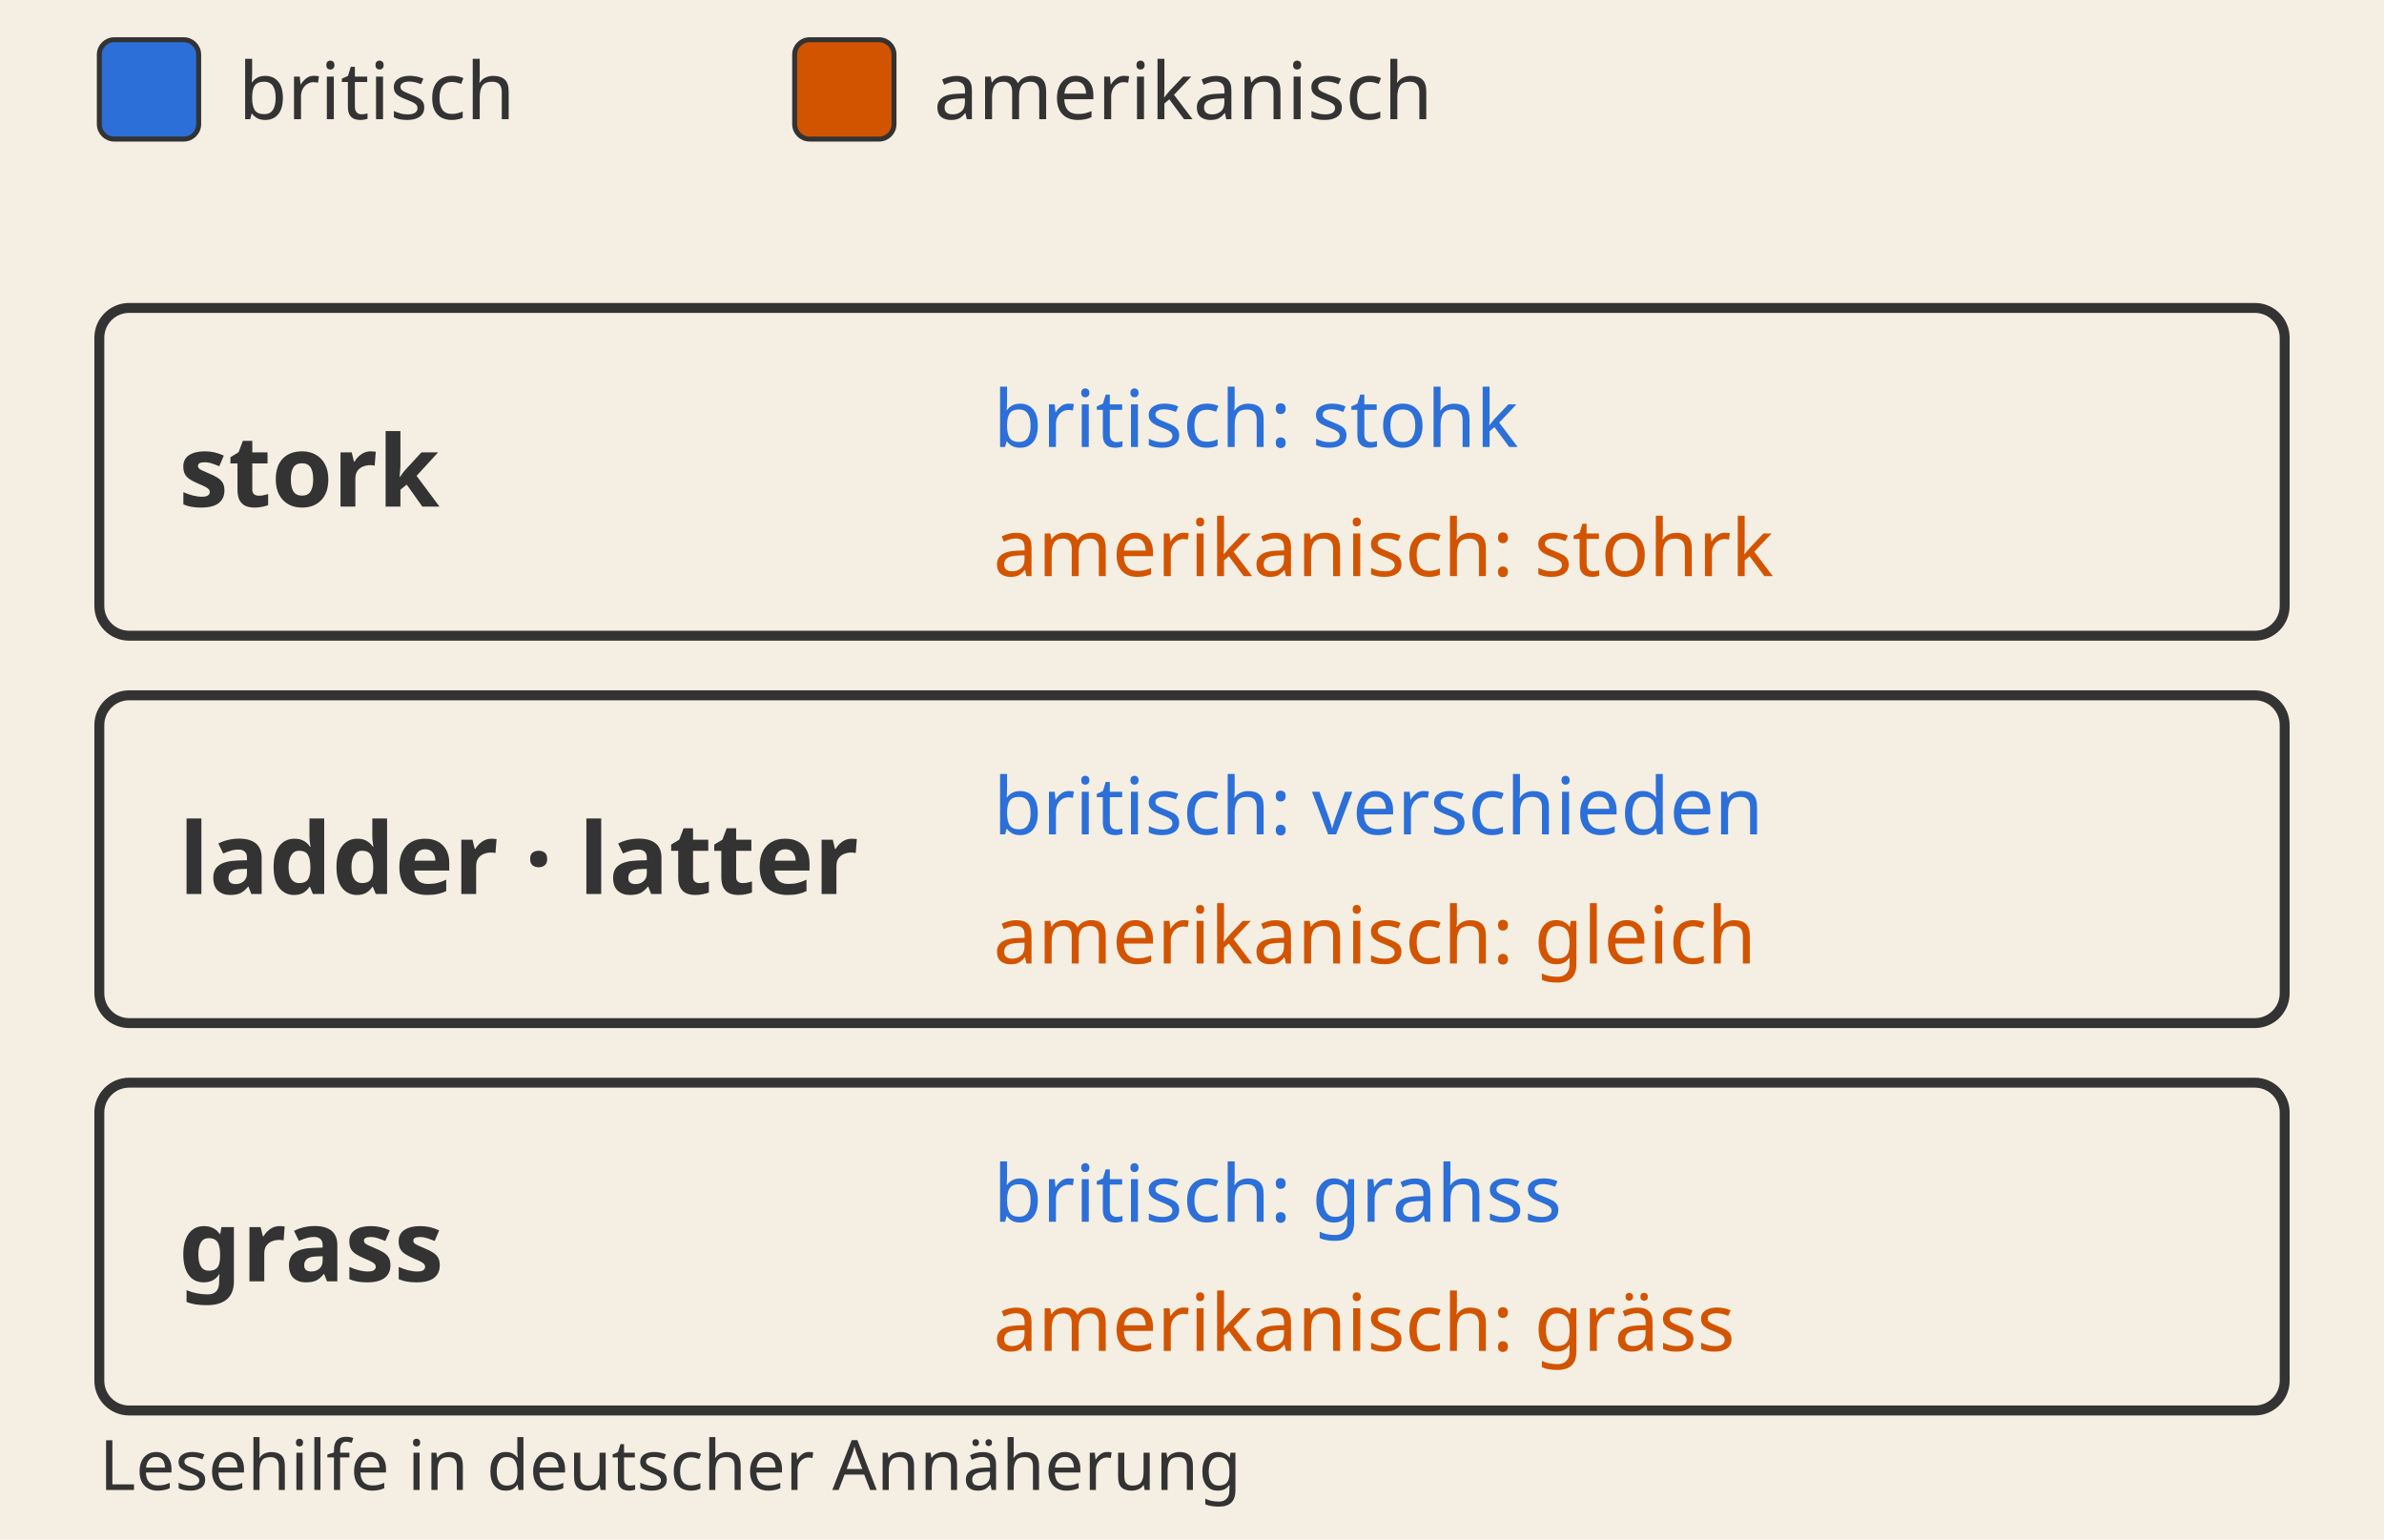
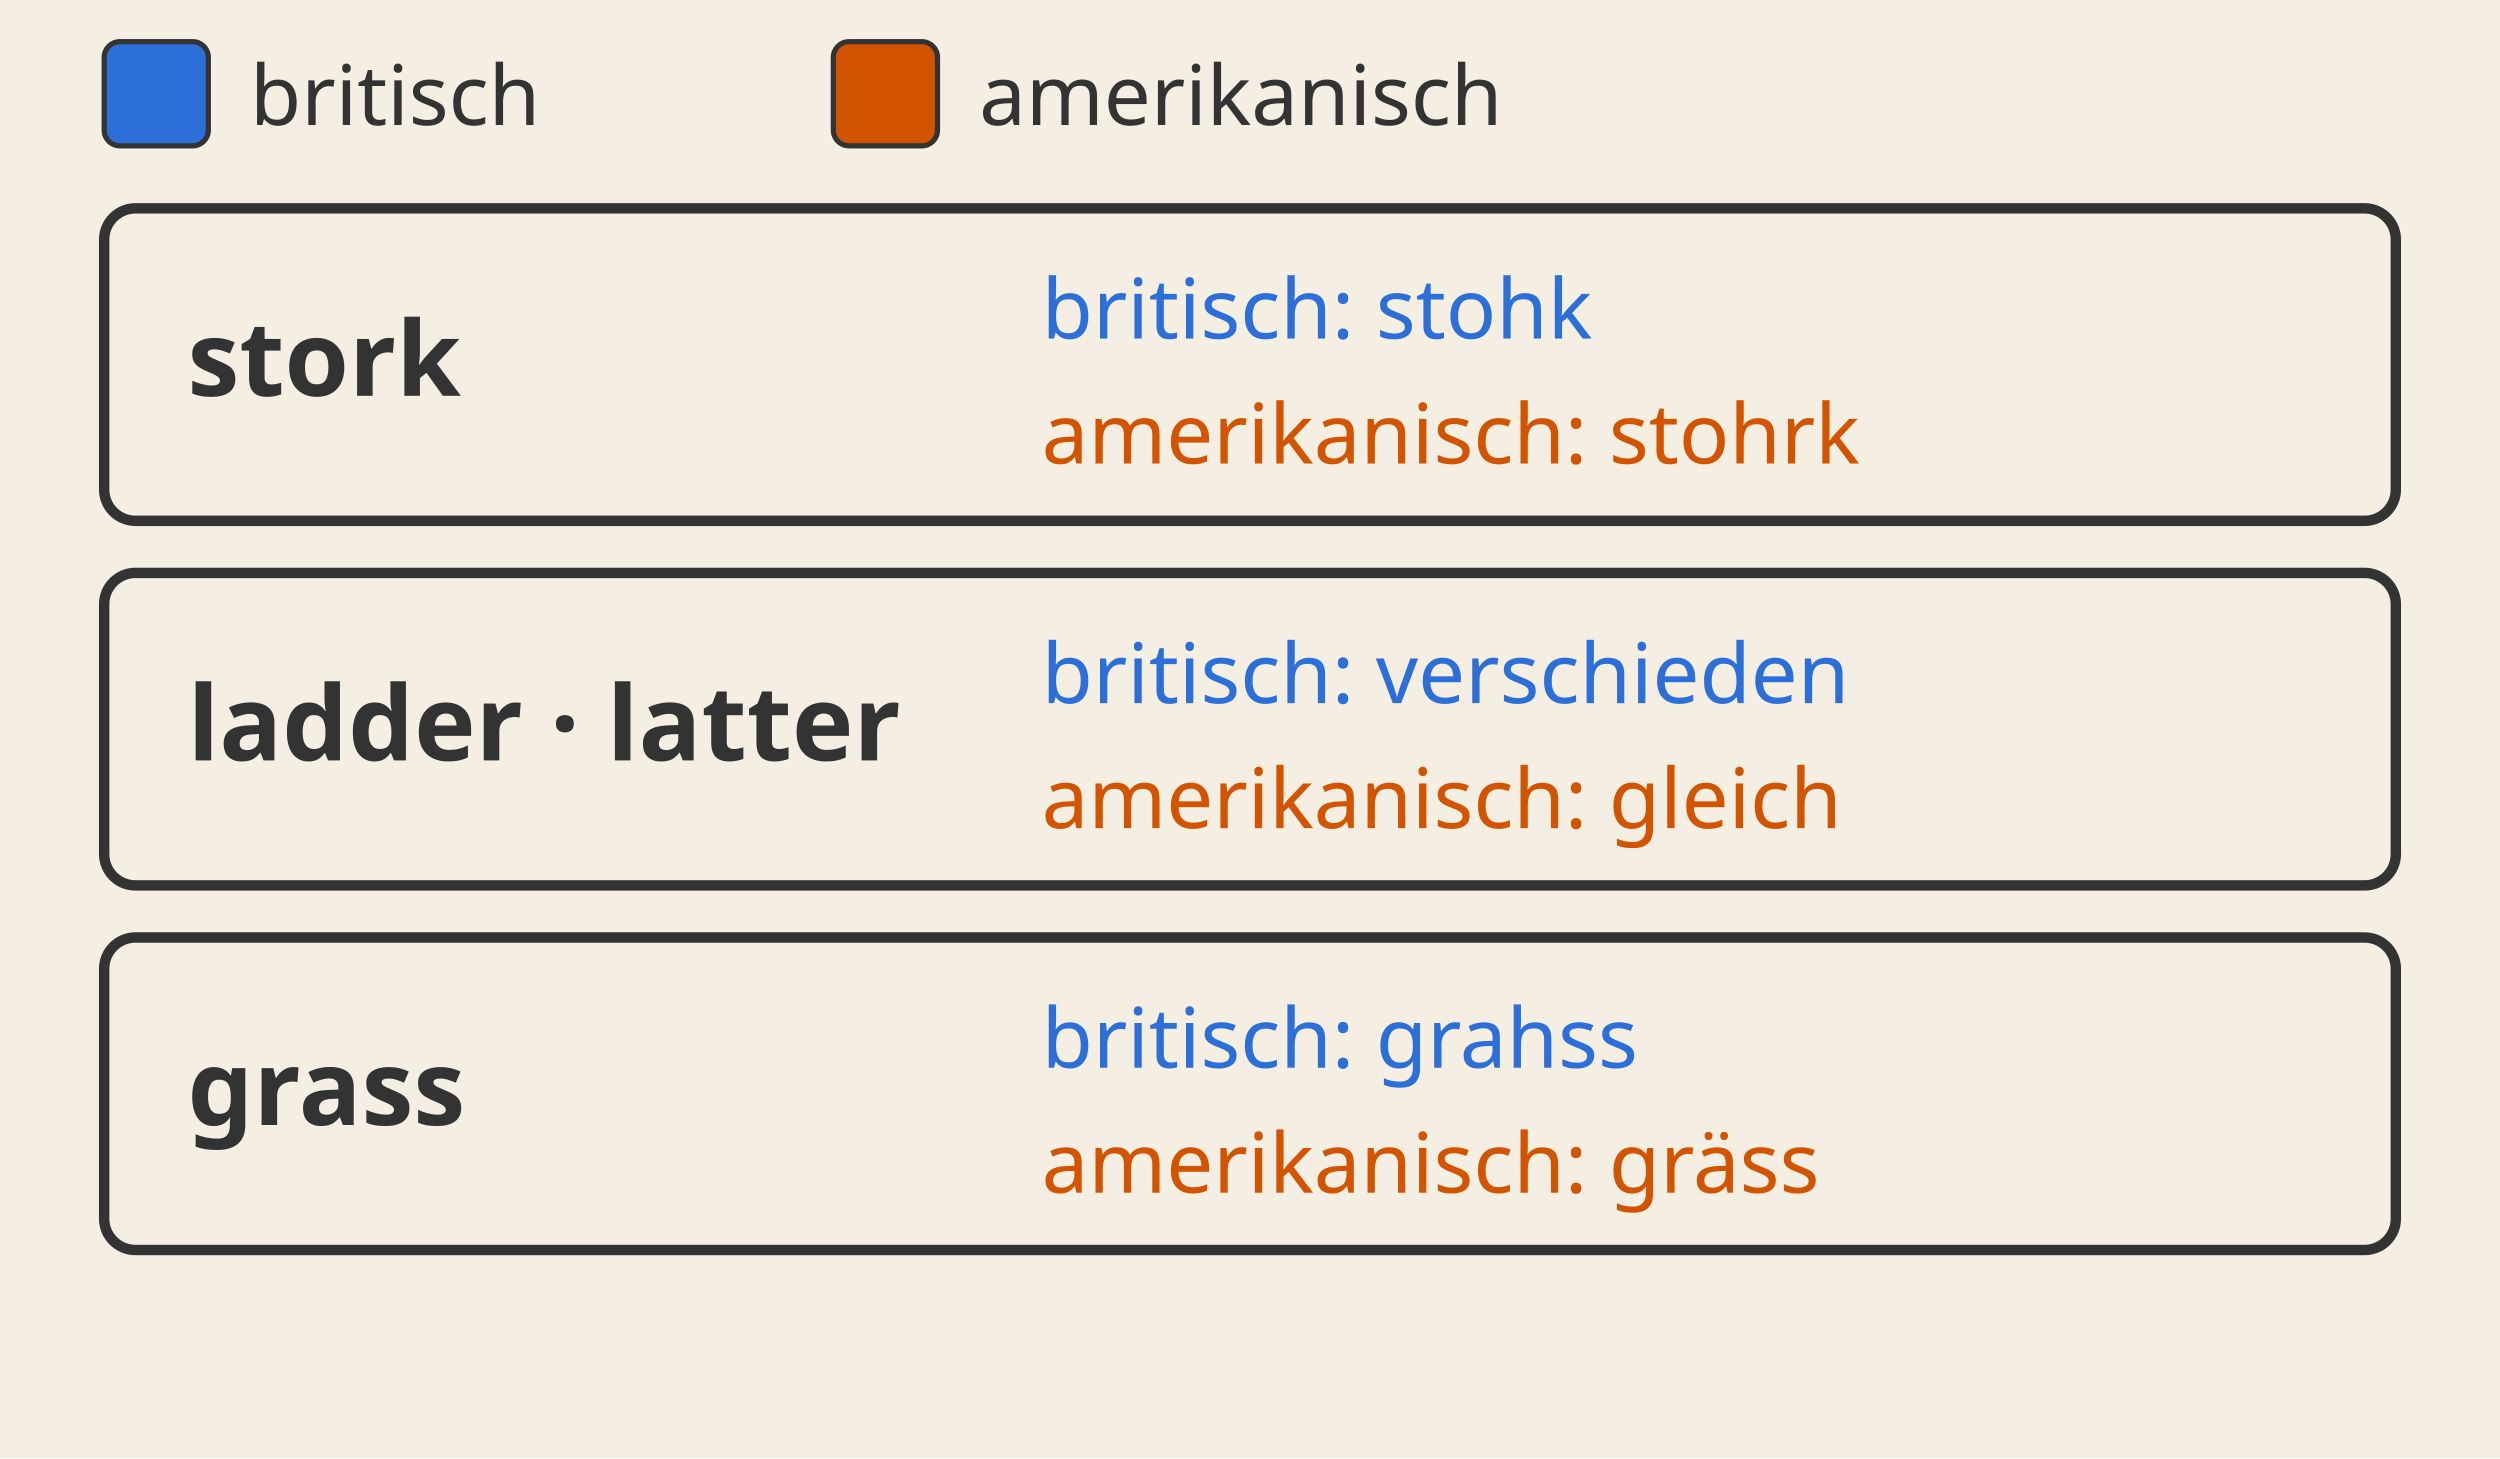
- <svg xmlns="http://www.w3.org/2000/svg" viewBox="0 0 480 310" role="img">
-   <rect width="480" height="310" fill="#f4efe2" />
+ <svg xmlns="http://www.w3.org/2000/svg" viewBox="0 0 480 280" role="img">
+   <rect width="480" height="280" fill="#f4efe2" />
  <rect x="20" y="8" width="20" height="20" rx="3" fill="#2c6fd8" stroke="#333" stroke-width="1" />
  <text x="48" y="24" text-anchor="start" font-family="sans-serif" font-size="16" font-weight="normal" fill="#333">britisch</text>
  <rect x="160" y="8" width="20" height="20" rx="3" fill="#d35400" stroke="#333" stroke-width="1" />
  <text x="188" y="24" text-anchor="start" font-family="sans-serif" font-size="16" font-weight="normal" fill="#333">amerikanisch</text>
-   <rect x="20" y="62" width="440" height="66" rx="6" fill="#f4efe2" stroke="#333" stroke-width="2" />
-   <text x="36" y="102" text-anchor="start" font-family="sans-serif" font-size="20" font-weight="bold" fill="#333">stork</text>
-   <text x="200" y="90" text-anchor="start" font-family="sans-serif" font-size="16" font-weight="normal" fill="#2c6fd8">britisch: stohk</text>
-   <text x="200" y="116" text-anchor="start" font-family="sans-serif" font-size="16" font-weight="normal" fill="#d35400">amerikanisch: stohrk</text>
-   <rect x="20" y="140" width="440" height="66" rx="6" fill="#f4efe2" stroke="#333" stroke-width="2" />
-   <text x="36" y="180" text-anchor="start" font-family="sans-serif" font-size="20" font-weight="bold" fill="#333">ladder · latter</text>
-   <text x="200" y="168" text-anchor="start" font-family="sans-serif" font-size="16" font-weight="normal" fill="#2c6fd8">britisch: verschieden</text>
-   <text x="200" y="194" text-anchor="start" font-family="sans-serif" font-size="16" font-weight="normal" fill="#d35400">amerikanisch: gleich</text>
-   <rect x="20" y="218" width="440" height="66" rx="6" fill="#f4efe2" stroke="#333" stroke-width="2" />
-   <text x="36" y="258" text-anchor="start" font-family="sans-serif" font-size="20" font-weight="bold" fill="#333">grass</text>
-   <text x="200" y="246" text-anchor="start" font-family="sans-serif" font-size="16" font-weight="normal" fill="#2c6fd8">britisch: grahss</text>
-   <text x="200" y="272" text-anchor="start" font-family="sans-serif" font-size="16" font-weight="normal" fill="#d35400">amerikanisch: gräss</text>
-   <text x="20" y="300" text-anchor="start" font-family="sans-serif" font-size="14" font-weight="normal" fill="#333">Lesehilfe in deutscher Annäherung</text>
+   <rect x="20" y="40" width="440" height="60" rx="6" fill="#f4efe2" stroke="#333" stroke-width="2" />
+   <text x="36" y="76" text-anchor="start" font-family="sans-serif" font-size="20" font-weight="bold" fill="#333">stork</text>
+   <text x="200" y="65" text-anchor="start" font-family="sans-serif" font-size="16" font-weight="normal" fill="#2c6fd8">britisch: stohk</text>
+   <text x="200" y="89" text-anchor="start" font-family="sans-serif" font-size="16" font-weight="normal" fill="#d35400">amerikanisch: stohrk</text>
+   <rect x="20" y="110" width="440" height="60" rx="6" fill="#f4efe2" stroke="#333" stroke-width="2" />
+   <text x="36" y="146" text-anchor="start" font-family="sans-serif" font-size="20" font-weight="bold" fill="#333">ladder · latter</text>
+   <text x="200" y="135" text-anchor="start" font-family="sans-serif" font-size="16" font-weight="normal" fill="#2c6fd8">britisch: verschieden</text>
+   <text x="200" y="159" text-anchor="start" font-family="sans-serif" font-size="16" font-weight="normal" fill="#d35400">amerikanisch: gleich</text>
+   <rect x="20" y="180" width="440" height="60" rx="6" fill="#f4efe2" stroke="#333" stroke-width="2" />
+   <text x="36" y="216" text-anchor="start" font-family="sans-serif" font-size="20" font-weight="bold" fill="#333">grass</text>
+   <text x="200" y="205" text-anchor="start" font-family="sans-serif" font-size="16" font-weight="normal" fill="#2c6fd8">britisch: grahss</text>
+   <text x="200" y="229" text-anchor="start" font-family="sans-serif" font-size="16" font-weight="normal" fill="#d35400">amerikanisch: gräss</text>
</svg>
